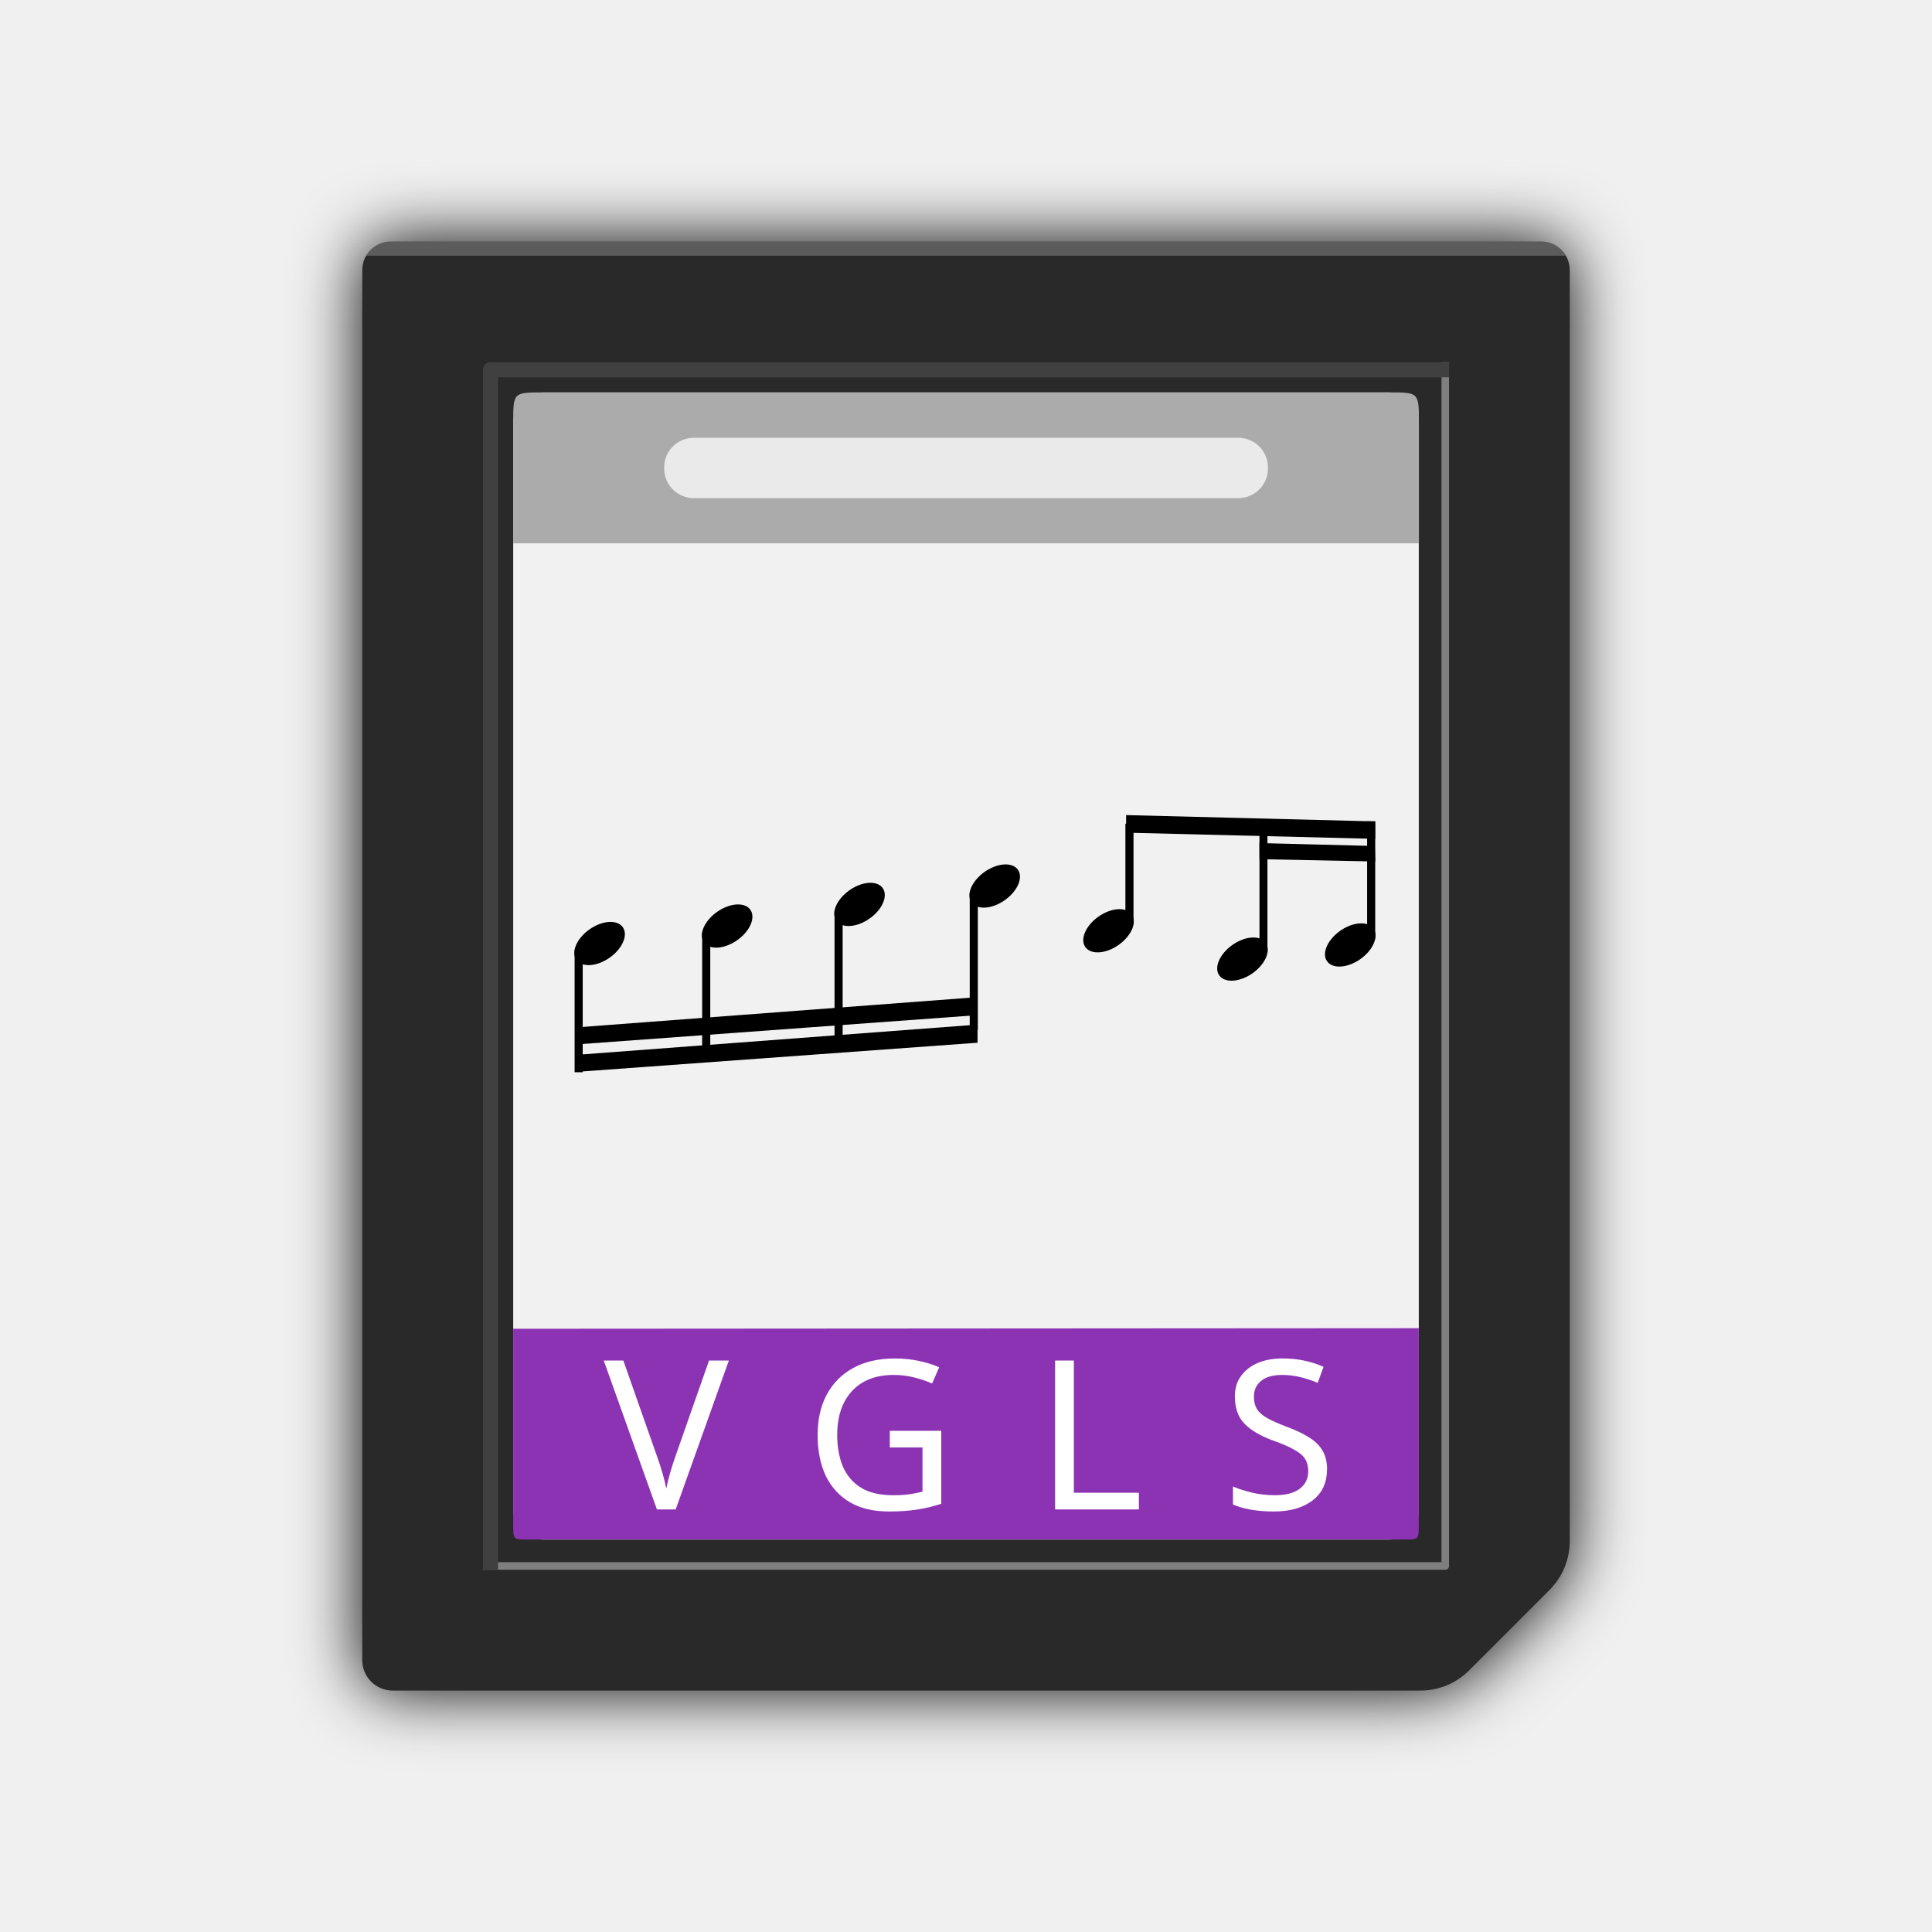
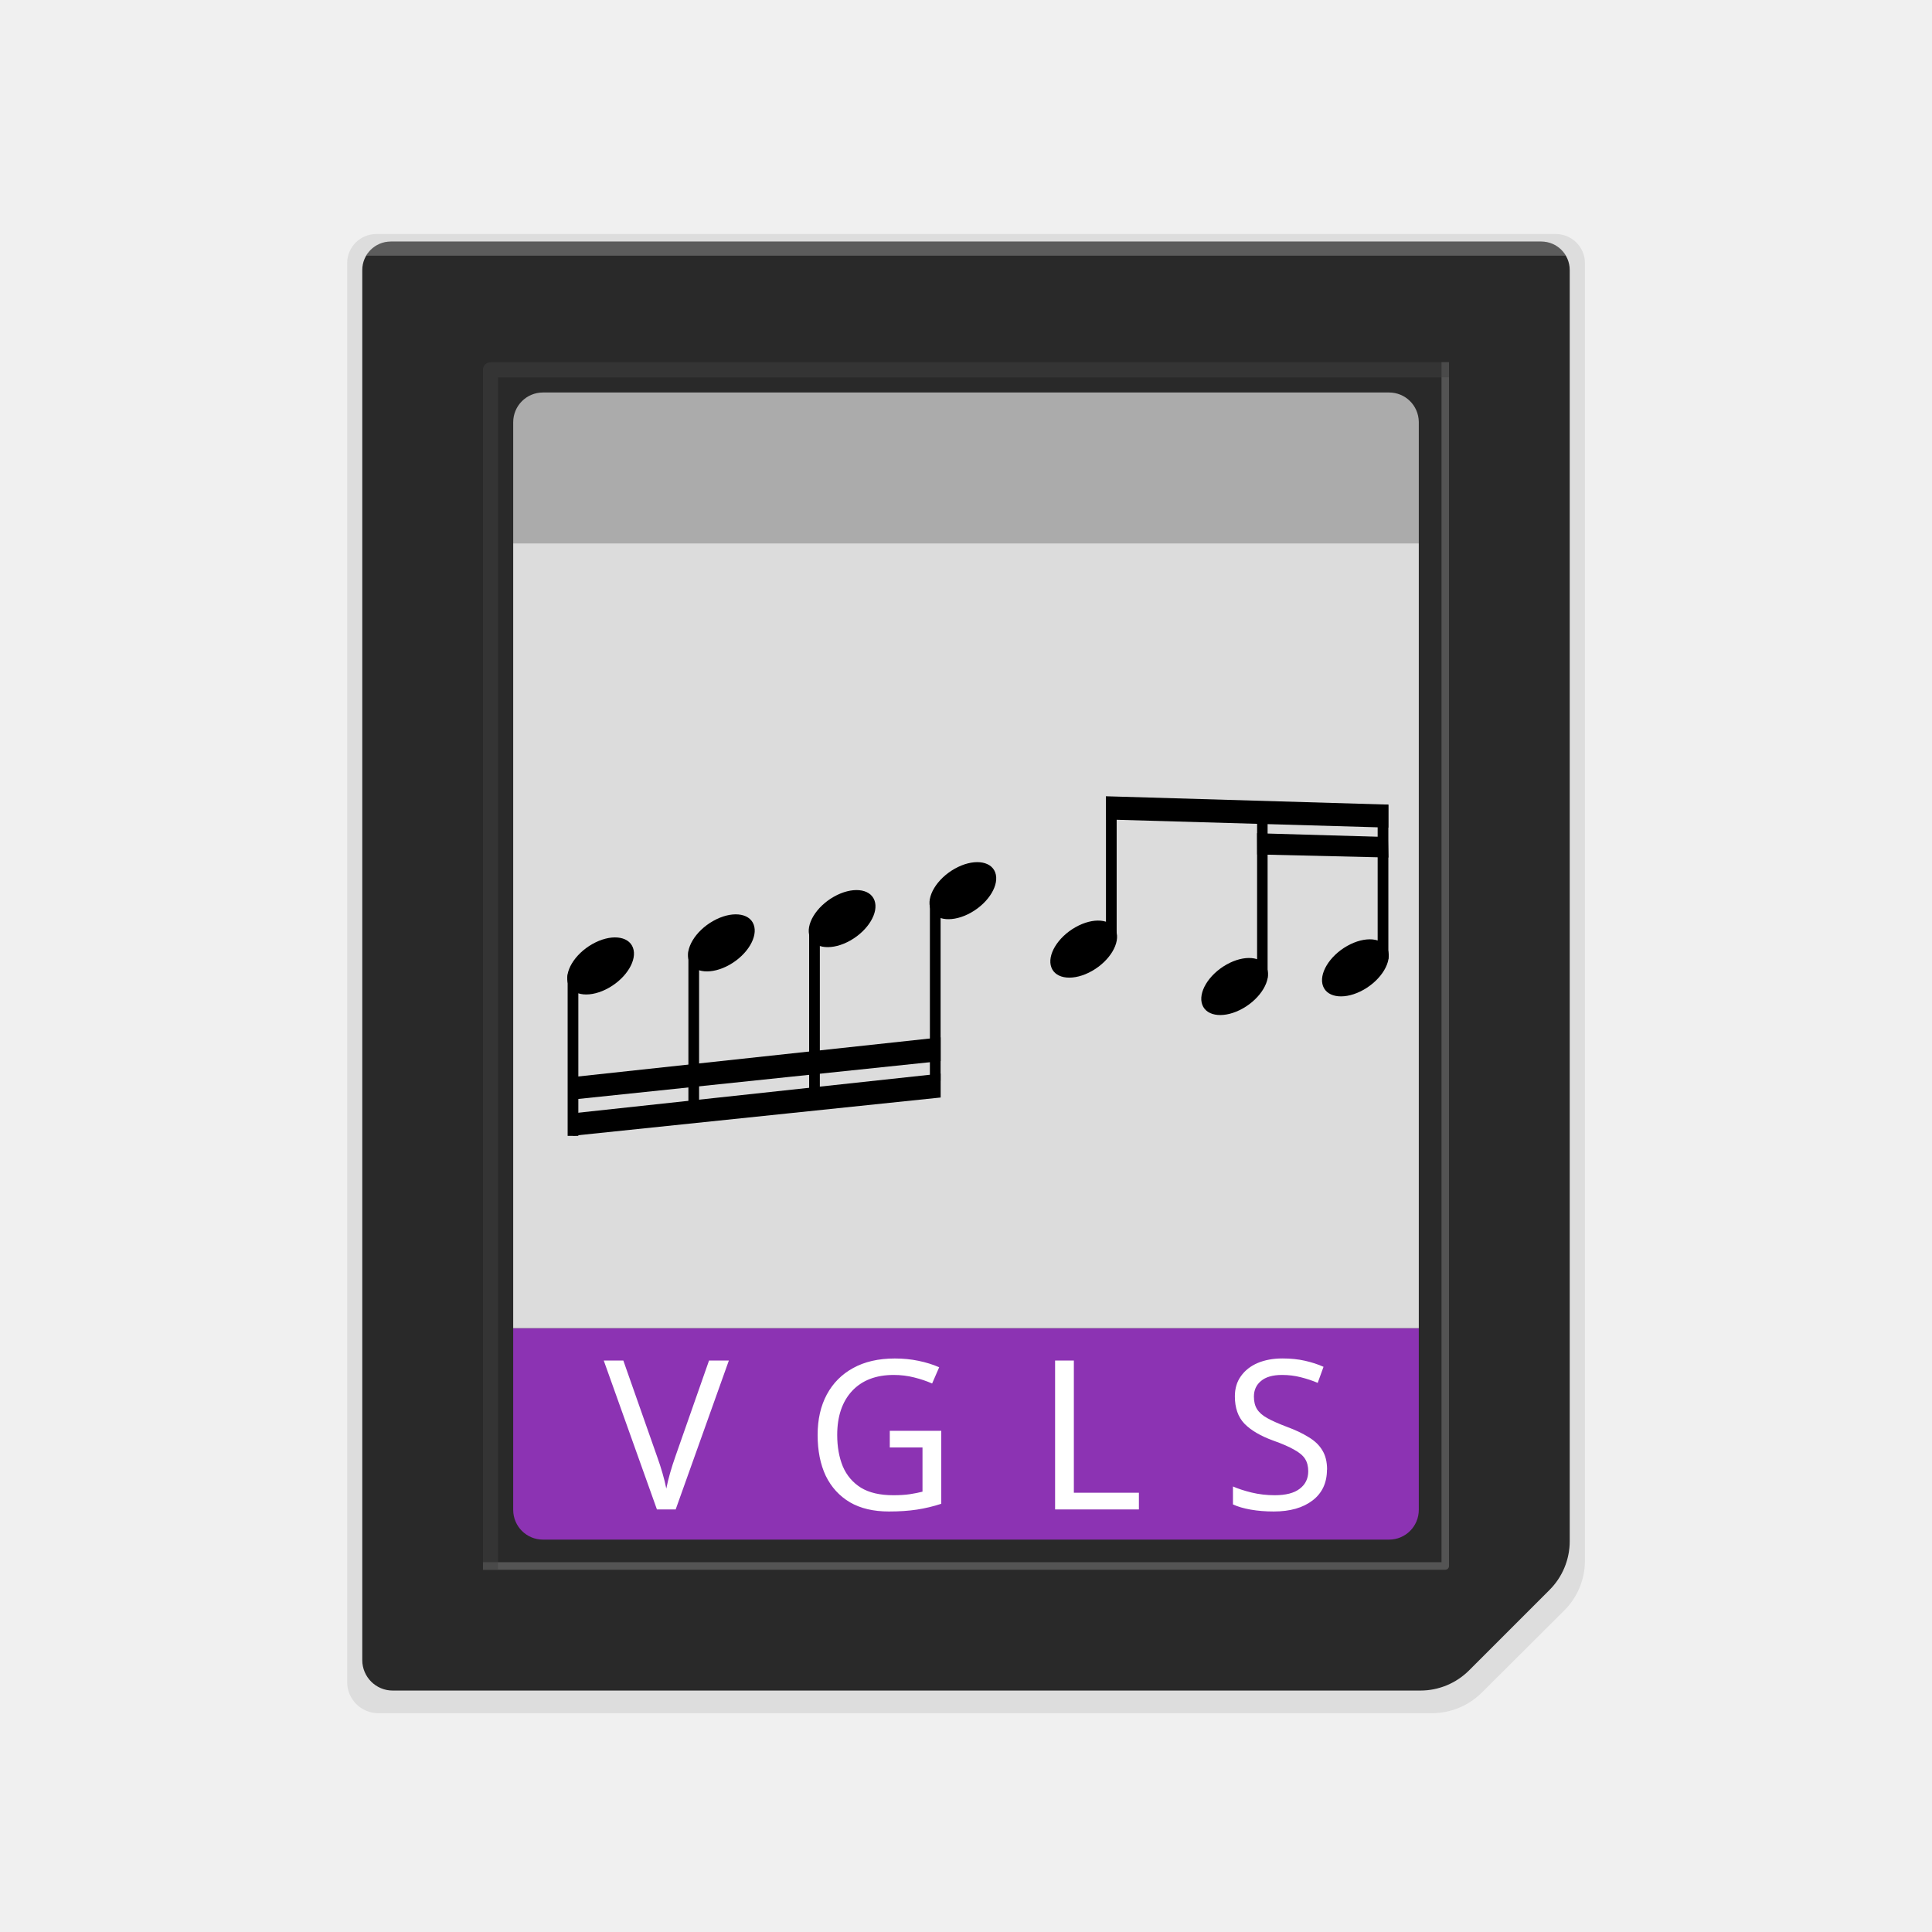
<svg xmlns="http://www.w3.org/2000/svg" width="64" height="64" viewBox="0 0 16.933 16.933" version="1.1" id="svg1" xml:space="preserve">
  <defs id="defs1">
    <rect x="18" y="14" width="34" height="12.147" id="rect10" />
    <rect x="-392" y="-64" width="616" height="280" id="rect9" />
-     <filter style="color-interpolation-filters:sRGB;" id="filter33" x="-0.068" y="-0.057" width="1.136" height="1.113">
-       <feFlood result="flood" in="SourceGraphic" flood-opacity="1" flood-color="rgb(0,0,0)" id="feFlood32" />
-       <feGaussianBlur result="blur" in="SourceGraphic" stdDeviation="0.3" id="feGaussianBlur32" />
-       <feOffset result="offset" in="blur" dx="0" dy="0" id="feOffset32" />
-       <feComposite result="comp1" operator="in" in="flood" in2="offset" id="feComposite32" />
-       <feComposite result="comp2" operator="over" in="SourceGraphic" in2="comp1" id="feComposite33" />
-     </filter>
  </defs>
  <g id="layer1">
    <g id="g33" style="display:inline">
-       <path id="rect1" d="m 3.425,2.117 h 10.083 a 0.25,0.25 45 0 1 0.25,0.25 V 13.508 a 0.604,0.604 112.5 0 1 -0.177,0.427 l -0.705,0.705 A 0.604,0.604 157.5 0 1 12.45,14.817 l -9.008,-1e-6 C 3.294,14.817 3.175,14.697 3.175,14.55 V 2.367 c 0,-0.138 0.112,-0.25 0.25,-0.25 z" style="display:inline;fill:#292929;fill-opacity:1;stroke-width:0;stroke-dasharray:none;filter:url(#filter33)" />
-       <path id="rect29" style="fill:#ffffff;fill-opacity:0.239;stroke:#000000;stroke-width:0;stroke-linecap:butt;stroke-linejoin:bevel;stroke-miterlimit:1;stroke-dasharray:none;stroke-opacity:1" d="m 3.425,2.117 c -0.092,0 -0.172,0.05 -0.215,0.124 H 13.723 A 0.25,0.25 0 0 0 13.508,2.117 Z" />
-       <path id="rect4" style="display:inline;fill-opacity:0;stroke:#7f7f7f;stroke-width:0.066;stroke-linecap:butt;stroke-linejoin:round;stroke-miterlimit:1;stroke-dasharray:none;stroke-opacity:1" d="M 12.667,3.175 V 13.725 H 4.233" />
-       <path id="rect5" style="display:inline;fill-opacity:0;stroke:#404040;stroke-width:0.132;stroke-linecap:butt;stroke-linejoin:round;stroke-miterlimit:1;stroke-dasharray:none" d="M 4.299,13.758 V 3.241 h 8.401" />
+       <path id="rect1-5" style="display:inline;fill:#000000;fill-opacity:0.079;stroke-width:0;stroke-dasharray:none" d="M 3.425,2.117 C 3.287,2.117 3.175,2.229 3.175,2.367 V 14.55 c 0,0.147 0.119,0.267 0.267,0.267 h 9.008 a 0.604,0.604 0 0 0 0.427,-0.177 l 0.705,-0.705 a 0.604,0.604 0 0 0 0.177,-0.427 V 2.367 A 0.25,0.25 0 0 0 13.508,2.117 Z m 0.123,0.065 h 9.837 a 0.244,0.245 0 0 1 0.244,0.245 V 13.341 a 0.589,0.591 0 0 1 -0.172,0.418 l -0.688,0.69 a 0.589,0.591 0 0 1 -0.416,0.173 H 3.564 c -0.144,0 -0.26,-0.117 -0.26,-0.261 V 2.426 c 0,-0.135 0.109,-0.245 0.244,-0.245 z" transform="matrix(1.025,0,0,1.020833,-0.2116667,-0.110243)" />
+       <path id="rect1" d="m 3.425,2.117 h 10.083 a 0.25,0.25 45 0 1 0.25,0.25 V 13.508 a 0.604,0.604 112.5 0 1 -0.177,0.427 l -0.705,0.705 A 0.604,0.604 157.5 0 1 12.45,14.817 l -9.008,-1e-6 C 3.294,14.817 3.175,14.697 3.175,14.55 V 2.367 c 0,-0.138 0.112,-0.25 0.25,-0.25 z" style="display:inline;fill:#292929;fill-opacity:1;stroke-width:0;stroke-dasharray:none" />
+       <path id="rect29" style="display:inline;fill:#ffffff;fill-opacity:0.239;stroke:#000000;stroke-width:0;stroke-linecap:butt;stroke-linejoin:bevel;stroke-miterlimit:1;stroke-dasharray:none;stroke-opacity:1" d="m 3.425,2.117 c -0.092,0 -0.172,0.05 -0.215,0.124 H 13.723 A 0.25,0.25 0 0 0 13.508,2.117 Z" />
+       <path id="rect4" style="display:inline;fill-opacity:0;stroke:#7f7f7f;stroke-width:0.066;stroke-linecap:butt;stroke-linejoin:round;stroke-miterlimit:1;stroke-dasharray:none;stroke-opacity:0.496" d="M 12.667,3.175 V 13.725 H 4.233" />
+       <path id="rect5" style="display:inline;fill-opacity:0;stroke:#404040;stroke-width:0.132;stroke-linecap:butt;stroke-linejoin:round;stroke-miterlimit:1;stroke-dasharray:none;stroke-opacity:0.504" d="M 4.299,13.758 V 3.241 h 8.401" />
    </g>
    <g id="g37" style="display:inline">
-       <g id="g34">
-         <rect style="fill:#f1f1f1;fill-opacity:1;stroke:#7f7f7f;stroke-width:0;stroke-linecap:square;stroke-linejoin:round;stroke-miterlimit:1;stroke-dasharray:none;stroke-opacity:1" id="rect6" width="7.937" height="10.054" x="4.498" y="3.44" ry="0.262" rx="0.262" />
-         <path id="rect7" style="fill:#8c33b3;stroke:none;stroke-width:0;stroke-linecap:square;stroke-linejoin:round;stroke-miterlimit:1;stroke-opacity:0" d="m 4.498,11.646 7.937,-0.005 v 1.723 c 0,0.129 0,0.129 -0.129,0.129 H 4.627 c -0.129,0 -0.129,-1e-4 -0.129,-0.129 z" />
-         <path id="rect8" style="display:inline;fill:#ababab;stroke:none;stroke-width:0;stroke-linecap:square;stroke-linejoin:round;stroke-miterlimit:1;stroke-opacity:0" d="m 4.498,3.704 c 0,-0.265 3e-7,-0.265 0.265,-0.265 2.469,-1.4e-6 7.408,0 7.408,0 0.265,0 0.265,0 0.265,0.265 V 4.762 H 4.498 c 0,0 -3e-7,-0.706 -3e-7,-1.058 z" />
+       <g id="g34-5" style="display:inline">
+         <path id="rect3" style="display:inline;fill:#ababab;fill-opacity:1;stroke:none;stroke-width:0;stroke-linecap:square;stroke-linejoin:round;stroke-miterlimit:1;stroke-dasharray:none;stroke-opacity:1" d="m 4.759,3.44 c -0.145,0 -0.261,0.117 -0.261,0.261 V 4.762 H 12.435 V 3.696 C 12.432,3.553 12.317,3.44 12.174,3.44 Z" />
+         <path id="rect11" style="display:inline;fill:#8c33b3;fill-opacity:1;stroke:none;stroke-width:0;stroke-linecap:square;stroke-linejoin:round;stroke-miterlimit:1;stroke-dasharray:none;stroke-opacity:1" d="m 4.498,11.642 v 1.591 c 0,0.145 0.117,0.261 0.261,0.261 h 7.415 c 0.145,0 0.261,-0.117 0.261,-0.261 v -1.591 z" />
+         <rect style="fill:#dcdcdc;fill-opacity:1;stroke:none;stroke-width:0.081;stroke-linejoin:round;stroke-miterlimit:1;stroke-opacity:0.504" id="rect12" width="7.937" height="6.879" x="4.498" y="4.762" rx="0" ry="0" />
      </g>
      <g id="g35" style="display:inline">
-         <path d="m -388.8,-62.955 -1.36,3.808 h -0.48 l -1.36,-3.808 h 0.501 l 0.859,2.443 q 0.085,0.235 0.144,0.443 0.059,0.203 0.096,0.389 0.037,-0.187 0.096,-0.395 0.059,-0.208 0.144,-0.448 l 0.853,-2.432 z m 4.117,1.797 h 1.317 v 1.867 q -0.309,0.101 -0.624,0.149 -0.315,0.048 -0.715,0.048 -0.592,0 -0.997,-0.235 -0.405,-0.24 -0.619,-0.677 -0.208,-0.443 -0.208,-1.045 0,-0.597 0.235,-1.035 0.235,-0.437 0.672,-0.677 0.443,-0.245 1.067,-0.245 0.32,0 0.603,0.059 0.288,0.059 0.533,0.165 l -0.181,0.416 q -0.203,-0.091 -0.459,-0.155 -0.251,-0.064 -0.523,-0.064 -0.683,0 -1.067,0.411 -0.379,0.411 -0.379,1.125 0,0.453 0.144,0.805 0.149,0.347 0.464,0.544 0.315,0.192 0.827,0.192 0.251,0 0.427,-0.027 0.176,-0.027 0.32,-0.064 v -1.131 h -0.837 z m 4.229,2.011 v -3.808 h 0.48 v 3.381 h 1.664 v 0.427 z m 6.955,-1.019 q 0,0.507 -0.368,0.789 -0.368,0.283 -0.992,0.283 -0.32,0 -0.592,-0.048 -0.272,-0.048 -0.453,-0.133 v -0.459 q 0.192,0.085 0.475,0.155 0.288,0.069 0.592,0.069 0.427,0 0.64,-0.165 0.219,-0.165 0.219,-0.448 0,-0.187 -0.08,-0.315 -0.08,-0.128 -0.277,-0.235 -0.192,-0.112 -0.539,-0.235 -0.485,-0.176 -0.736,-0.432 -0.245,-0.256 -0.245,-0.699 0,-0.304 0.155,-0.517 0.155,-0.219 0.427,-0.336 0.277,-0.117 0.635,-0.117 0.315,0 0.576,0.059 0.261,0.059 0.475,0.155 l -0.149,0.411 q -0.197,-0.085 -0.432,-0.144 -0.229,-0.059 -0.48,-0.059 -0.357,0 -0.539,0.155 -0.181,0.149 -0.181,0.4 0,0.192 0.08,0.32 0.08,0.128 0.261,0.229 0.181,0.101 0.491,0.219 0.336,0.123 0.565,0.267 0.235,0.139 0.352,0.336 0.123,0.197 0.123,0.496 z" id="text8" style="font-size:5.333px;-inkscape-font-specification:'sans-serif, Normal';letter-spacing:2px;white-space:pre;fill:#ffffff;stroke:none;stroke-width:0.077;stroke-linecap:square;stroke-linejoin:round;stroke-miterlimit:1;stroke-opacity:1;stroke-dasharray:none" transform="matrix(0.3426063,0,0,0.3426063,139.5933,33.49341)" aria-label="VGLS" />
+         <path d="m -388.8,-62.955 -1.36,3.808 h -0.48 l -1.36,-3.808 h 0.501 l 0.859,2.443 q 0.085,0.235 0.144,0.443 0.059,0.203 0.096,0.389 0.037,-0.187 0.096,-0.395 0.059,-0.208 0.144,-0.448 l 0.853,-2.432 z m 4.117,1.797 h 1.317 v 1.867 q -0.309,0.101 -0.624,0.149 -0.315,0.048 -0.715,0.048 -0.592,0 -0.997,-0.235 -0.405,-0.24 -0.619,-0.677 -0.208,-0.443 -0.208,-1.045 0,-0.597 0.235,-1.035 0.235,-0.437 0.672,-0.677 0.443,-0.245 1.067,-0.245 0.32,0 0.603,0.059 0.288,0.059 0.533,0.165 l -0.181,0.416 q -0.203,-0.091 -0.459,-0.155 -0.251,-0.064 -0.523,-0.064 -0.683,0 -1.067,0.411 -0.379,0.411 -0.379,1.125 0,0.453 0.144,0.805 0.149,0.347 0.464,0.544 0.315,0.192 0.827,0.192 0.251,0 0.427,-0.027 0.176,-0.027 0.32,-0.064 v -1.131 h -0.837 z m 4.229,2.011 v -3.808 h 0.48 v 3.381 h 1.664 v 0.427 z m 6.955,-1.019 q 0,0.507 -0.368,0.789 -0.368,0.283 -0.992,0.283 -0.32,0 -0.592,-0.048 -0.272,-0.048 -0.453,-0.133 v -0.459 q 0.192,0.085 0.475,0.155 0.288,0.069 0.592,0.069 0.427,0 0.64,-0.165 0.219,-0.165 0.219,-0.448 0,-0.187 -0.08,-0.315 -0.08,-0.128 -0.277,-0.235 -0.192,-0.112 -0.539,-0.235 -0.485,-0.176 -0.736,-0.432 -0.245,-0.256 -0.245,-0.699 0,-0.304 0.155,-0.517 0.155,-0.219 0.427,-0.336 0.277,-0.117 0.635,-0.117 0.315,0 0.576,0.059 0.261,0.059 0.475,0.155 l -0.149,0.411 q -0.197,-0.085 -0.432,-0.144 -0.229,-0.059 -0.48,-0.059 -0.357,0 -0.539,0.155 -0.181,0.149 -0.181,0.4 0,0.192 0.08,0.32 0.08,0.128 0.261,0.229 0.181,0.101 0.491,0.219 0.336,0.123 0.565,0.267 0.235,0.139 0.352,0.336 0.123,0.197 0.123,0.496 z" id="text8" style="font-size:5.333px;-inkscape-font-specification:'sans-serif, Normal';letter-spacing:2px;white-space:pre;fill:#ffffff;stroke:none;stroke-width:0.077;stroke-linecap:square;stroke-linejoin:round;stroke-miterlimit:1;stroke-dasharray:none;stroke-opacity:1" transform="matrix(0.3426063,0,0,0.3426063,139.5933,33.49341)" aria-label="VGLS" />
      </g>
-       <g id="g36" transform="matrix(1.20347,0,0,1.20347,-2.452851,-1.453536)">
+       <g id="g36" transform="matrix(1.588666,0,0,1.588666,-4.894517,-4.369029)" style="display:inline">
        <g id="g14" transform="translate(0.4062448,-0.815939)">
-           <g id="g13-1" transform="matrix(1.010585,0,0,1,-9.448549,-0.1154357)" style="display:inline">
-             <path style="fill:#000000;fill-opacity:1;stroke:none;stroke-width:0;stroke-linecap:butt;stroke-linejoin:bevel;stroke-miterlimit:1;stroke-dasharray:none;stroke-opacity:1" d="M 15.136,9.82 18.009,9.601 V 9.733 L 15.136,9.944 Z" id="path12-9" />
-             <path style="fill:#000000;fill-opacity:1;stroke:none;stroke-width:0;stroke-linecap:butt;stroke-linejoin:bevel;stroke-miterlimit:1;stroke-dasharray:none;stroke-opacity:1" d="M 15.136,9.62 18.009,9.401 V 9.532 L 15.136,9.744 Z" id="path12-3-6" />
+           <g id="g13-1" transform="matrix(0.705884,0,0,1,-4.848115,-0.1121213)" style="display:inline">
+             <path style="fill:#000000;fill-opacity:1;stroke:#000000;stroke-width:0;stroke-linecap:butt;stroke-linejoin:bevel;stroke-miterlimit:1;stroke-dasharray:none;stroke-opacity:1" d="M 15.136,9.82 18.009,9.601 V 9.733 L 15.136,9.944 Z" id="path12-9" />
+             <path style="fill:#000000;fill-opacity:1;stroke:#000000;stroke-width:0;stroke-linecap:butt;stroke-linejoin:bevel;stroke-miterlimit:1;stroke-dasharray:none;stroke-opacity:1" d="M 15.136,9.62 18.009,9.401 V 9.532 L 15.136,9.744 Z" id="path12-3-6" />
          </g>
-           <g id="g12-0" transform="translate(-7.380804,-0.4391952)">
+           <g id="g12-0" transform="translate(-8.270197,-0.4357515)">
            <ellipse style="fill:#000000;fill-opacity:1;stroke:#000000;stroke-width:0;stroke-linecap:butt;stroke-linejoin:bevel;stroke-miterlimit:1;stroke-dasharray:none;stroke-opacity:1" id="path11-4" ry="0.129" rx="0.205" cy="15.961" cx="12.196" transform="matrix(0.8699959,-0.493059,0.3537603,0.9353361,0,0)" />
            <rect style="fill:#000000;fill-opacity:1;stroke:#000000;stroke-width:0;stroke-linecap:butt;stroke-linejoin:bevel;stroke-miterlimit:1;stroke-dasharray:none;stroke-opacity:1" id="rect12-62" width="0.059" height="1" x="16.075" y="8.964" />
          </g>
-           <g id="g12-0-6" transform="translate(-8.365375,-0.3053031)">
+           <g id="g12-0-6" transform="translate(-8.936374,-0.2816329)">
            <ellipse style="fill:#000000;fill-opacity:1;stroke:#000000;stroke-width:0;stroke-linecap:butt;stroke-linejoin:bevel;stroke-miterlimit:1;stroke-dasharray:none;stroke-opacity:1" id="path11-4-9" ry="0.129" rx="0.205" cy="15.961" cx="12.196" transform="matrix(0.8699959,-0.493059,0.3537603,0.9353361,0,0)" />
            <rect style="fill:#000000;fill-opacity:1;stroke:#000000;stroke-width:0;stroke-linecap:butt;stroke-linejoin:bevel;stroke-miterlimit:1;stroke-dasharray:none;stroke-opacity:1" id="rect12-62-8" width="0.059" height="0.97" x="16.075" y="8.964" />
          </g>
-           <g id="g12-0-2" transform="translate(-9.329414,-0.1477407)">
+           <g id="g12-0-2" transform="translate(-9.602552,-0.1477407)">
            <ellipse style="fill:#000000;fill-opacity:1;stroke:#000000;stroke-width:0;stroke-linecap:butt;stroke-linejoin:bevel;stroke-miterlimit:1;stroke-dasharray:none;stroke-opacity:1" id="path11-4-99" ry="0.129" rx="0.205" cy="15.961" cx="12.196" transform="matrix(0.8699959,-0.493059,0.3537603,0.9353361,0,0)" />
            <rect style="fill:#000000;fill-opacity:1;stroke:#000000;stroke-width:0;stroke-linecap:butt;stroke-linejoin:bevel;stroke-miterlimit:1;stroke-dasharray:none;stroke-opacity:1" id="rect12-62-6" width="0.059" height="0.889" x="16.075" y="8.964" />
          </g>
-           <g id="g12-80" transform="translate(-10.25832,-0.02049362)">
+           <g id="g12-80" transform="translate(-10.26873,-0.02049362)">
            <ellipse style="fill:#000000;fill-opacity:1;stroke:#000000;stroke-width:0;stroke-linecap:butt;stroke-linejoin:bevel;stroke-miterlimit:1;stroke-dasharray:none;stroke-opacity:1" id="path11-5" ry="0.129" rx="0.205" cy="15.961" cx="12.196" transform="matrix(0.8699959,-0.493059,0.3537603,0.9353361,0,0)" />
            <rect style="fill:#000000;fill-opacity:1;stroke:#000000;stroke-width:0;stroke-linecap:butt;stroke-linejoin:bevel;stroke-miterlimit:1;stroke-dasharray:none;stroke-opacity:1" id="rect12-6" width="0.059" height="0.889" x="16.075" y="8.964" />
          </g>
        </g>
        <g id="g16" transform="translate(0.9733256,-0.7931591)">
-           <g id="g15">
-             <path style="fill:#000000;fill-opacity:1;stroke:none;stroke-width:0;stroke-linecap:butt;stroke-linejoin:bevel;stroke-miterlimit:1;stroke-dasharray:none;stroke-opacity:1" d="m 11.077,8.162 -0.84,-0.021 6.13e-4,0.117 0.843,0.017 z" id="path12-9-3" />
-             <path style="fill:#000000;fill-opacity:1;stroke:none;stroke-width:0;stroke-linecap:butt;stroke-linejoin:bevel;stroke-miterlimit:1;stroke-dasharray:none;stroke-opacity:1" d="m 11.08,7.983 -1.814,-0.046 4e-7,0.128 1.814,0.045 z" id="path12-3-6-2" />
+           <g id="g15" style="display:inline" transform="matrix(0.8590256,0,0,1,0.2488463,-8.2405411e-4)">
+             <path style="fill:#000000;fill-opacity:1;stroke:#000000;stroke-width:0;stroke-linecap:butt;stroke-linejoin:bevel;stroke-miterlimit:1;stroke-dasharray:none;stroke-opacity:1" d="m 11.077,8.162 -0.84,-0.021 6.13e-4,0.117 0.843,0.017 z" id="path12-9-3" />
+             <path style="fill:#000000;fill-opacity:1;stroke:#000000;stroke-width:0;stroke-linecap:butt;stroke-linejoin:bevel;stroke-miterlimit:1;stroke-dasharray:none;stroke-opacity:1" d="m 11.08,7.983 -1.814,-0.046 4e-7,0.128 1.814,0.045 z" id="path12-3-6-2" />
          </g>
-           <g id="g12-80-7" transform="rotate(180,13.57757,8.899179)">
+           <g id="g12-80-7" transform="rotate(180,12.92098,8.899179)">
            <ellipse style="fill:#000000;fill-opacity:1;stroke:#000000;stroke-width:0;stroke-linecap:butt;stroke-linejoin:bevel;stroke-miterlimit:1;stroke-dasharray:none;stroke-opacity:1" id="path11-5-5" ry="0.129" rx="0.205" cy="15.961" cx="12.196" transform="matrix(0.8699959,-0.493059,0.3537603,0.9353361,0,0)" />
            <rect style="fill:#000000;fill-opacity:1;stroke:#000000;stroke-width:0;stroke-linecap:butt;stroke-linejoin:bevel;stroke-miterlimit:1;stroke-dasharray:none;stroke-opacity:1" id="rect12-6-8" width="0.059" height="0.852" x="16.075" y="8.964" />
          </g>
-           <g id="g12-0-2-9" transform="rotate(180,13.18509,8.950666)">
+           <g id="g12-0-2-9" transform="rotate(180,12.5879,8.950666)">
            <ellipse style="fill:#000000;fill-opacity:1;stroke:#000000;stroke-width:0;stroke-linecap:butt;stroke-linejoin:bevel;stroke-miterlimit:1;stroke-dasharray:none;stroke-opacity:1" id="path11-4-99-1" ry="0.129" rx="0.205" cy="15.961" cx="12.196" transform="matrix(0.8699959,-0.493059,0.3537603,0.9353361,0,0)" />
            <rect style="fill:#000000;fill-opacity:1;stroke:#000000;stroke-width:0;stroke-linecap:butt;stroke-linejoin:bevel;stroke-miterlimit:1;stroke-dasharray:none;stroke-opacity:1" id="rect12-62-6-0" width="0.058" height="0.961" x="16.075" y="8.964" />
          </g>
-           <g id="g12-0-1" transform="rotate(180,12.69741,8.847488)">
+           <g id="g12-0-1" transform="rotate(180,12.17154,8.847488)">
            <ellipse style="fill:#000000;fill-opacity:1;stroke:#000000;stroke-width:0;stroke-linecap:butt;stroke-linejoin:bevel;stroke-miterlimit:1;stroke-dasharray:none;stroke-opacity:1" id="path11-4-5" ry="0.129" rx="0.205" cy="15.961" cx="12.196" transform="matrix(0.8699959,-0.493059,0.3537603,0.9353361,0,0)" />
            <rect style="fill:#000000;fill-opacity:1;stroke:#000000;stroke-width:0;stroke-linecap:butt;stroke-linejoin:bevel;stroke-miterlimit:1;stroke-dasharray:none;stroke-opacity:1" id="rect12-62-9" width="0.059" height="0.731" x="16.075" y="8.964" />
          </g>
        </g>
      </g>
-       <g id="g1" transform="matrix(0.9713535,0,0,0.962273,0.1667462,0.1455865)">
-         <rect style="display:inline;fill:#ffffff;fill-opacity:0.749;stroke:none;stroke-width:0;stroke-linecap:butt;stroke-linejoin:bevel;stroke-miterlimit:1;stroke-dasharray:none;stroke-opacity:1" id="rect41" width="5.448" height="0.55" x="5.821" y="3.836" ry="0.269" />
-       </g>
    </g>
  </g>
</svg>
